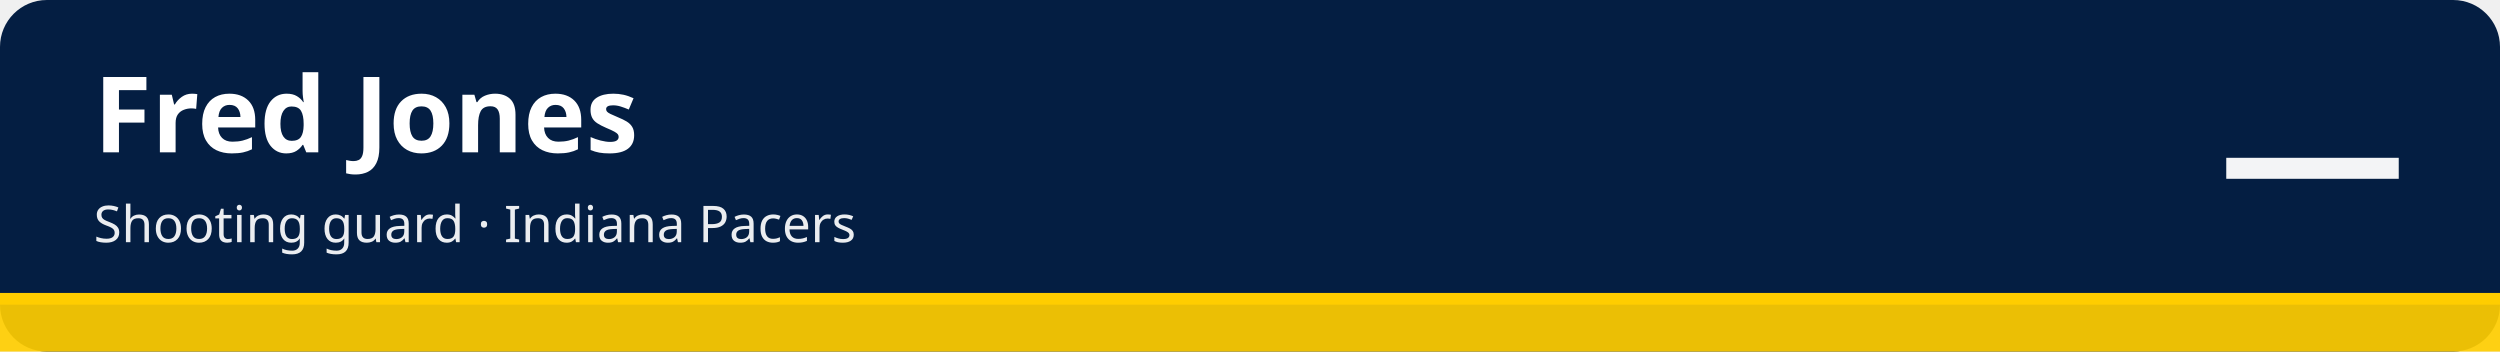
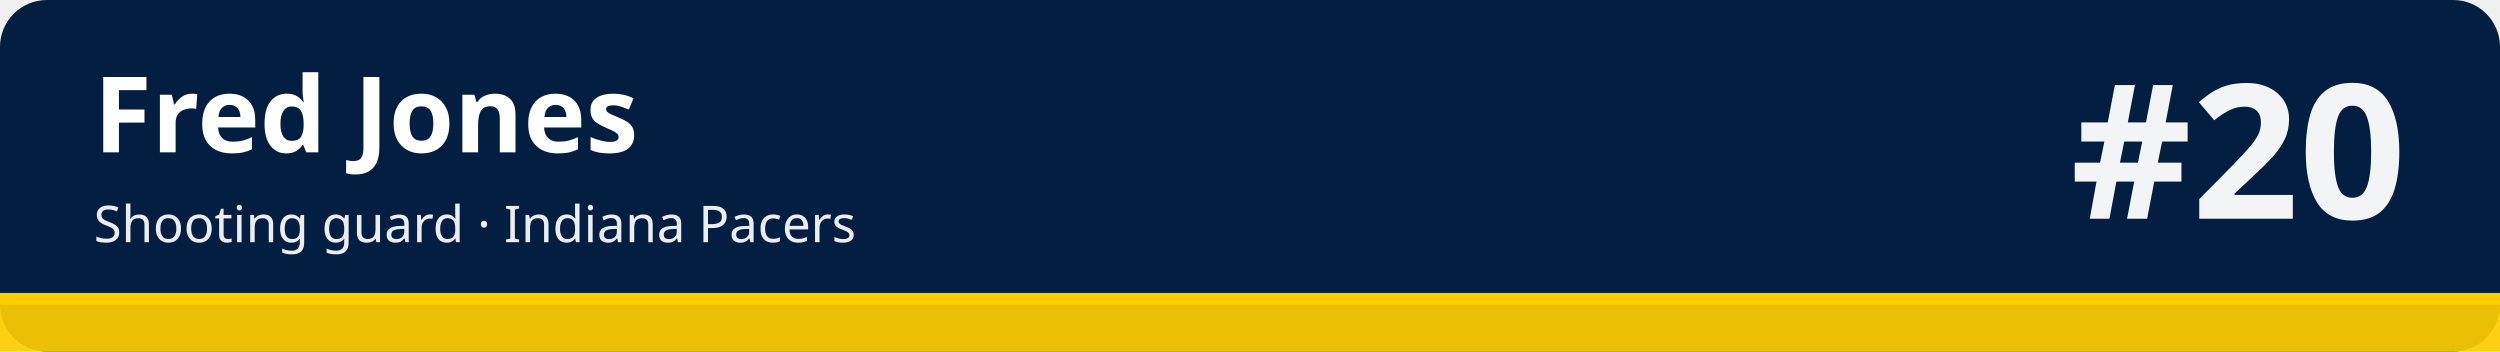
<svg xmlns="http://www.w3.org/2000/svg" width="1280" height="180" viewBox="0 0 1280 180" role="img" aria-labelledby="t d">
  <rect width="1280" height="180" rx="24" fill="#041e42" />
  <rect x="0" y="150" width="1280" height="30" fill="#ffcd00" fill-opacity=".92" />
  <rect x="0" y="150" width="1280" height="6" fill="#ffcd00" />
  <text x="48" y="78" font-family="sans-serif" font-size="54" font-weight="700" fill="#ffffff">Fred Jones</text>
  <text x="48" y="124" font-family="sans-serif" font-size="26" fill="#ffffff" fill-opacity=".92">Shooting guard · Indiana Pacers</text>
-   <text x="1232" y="112" font-family="sans-serif" font-size="96" font-weight="800" fill="#ffffff" fill-opacity=".95" text-anchor="end">—</text>
+   <text x="1232" y="112" font-family="sans-serif" font-size="96" font-weight="800" fill="#ffffff" fill-opacity=".95" text-anchor="end">#20</text>
</svg>
